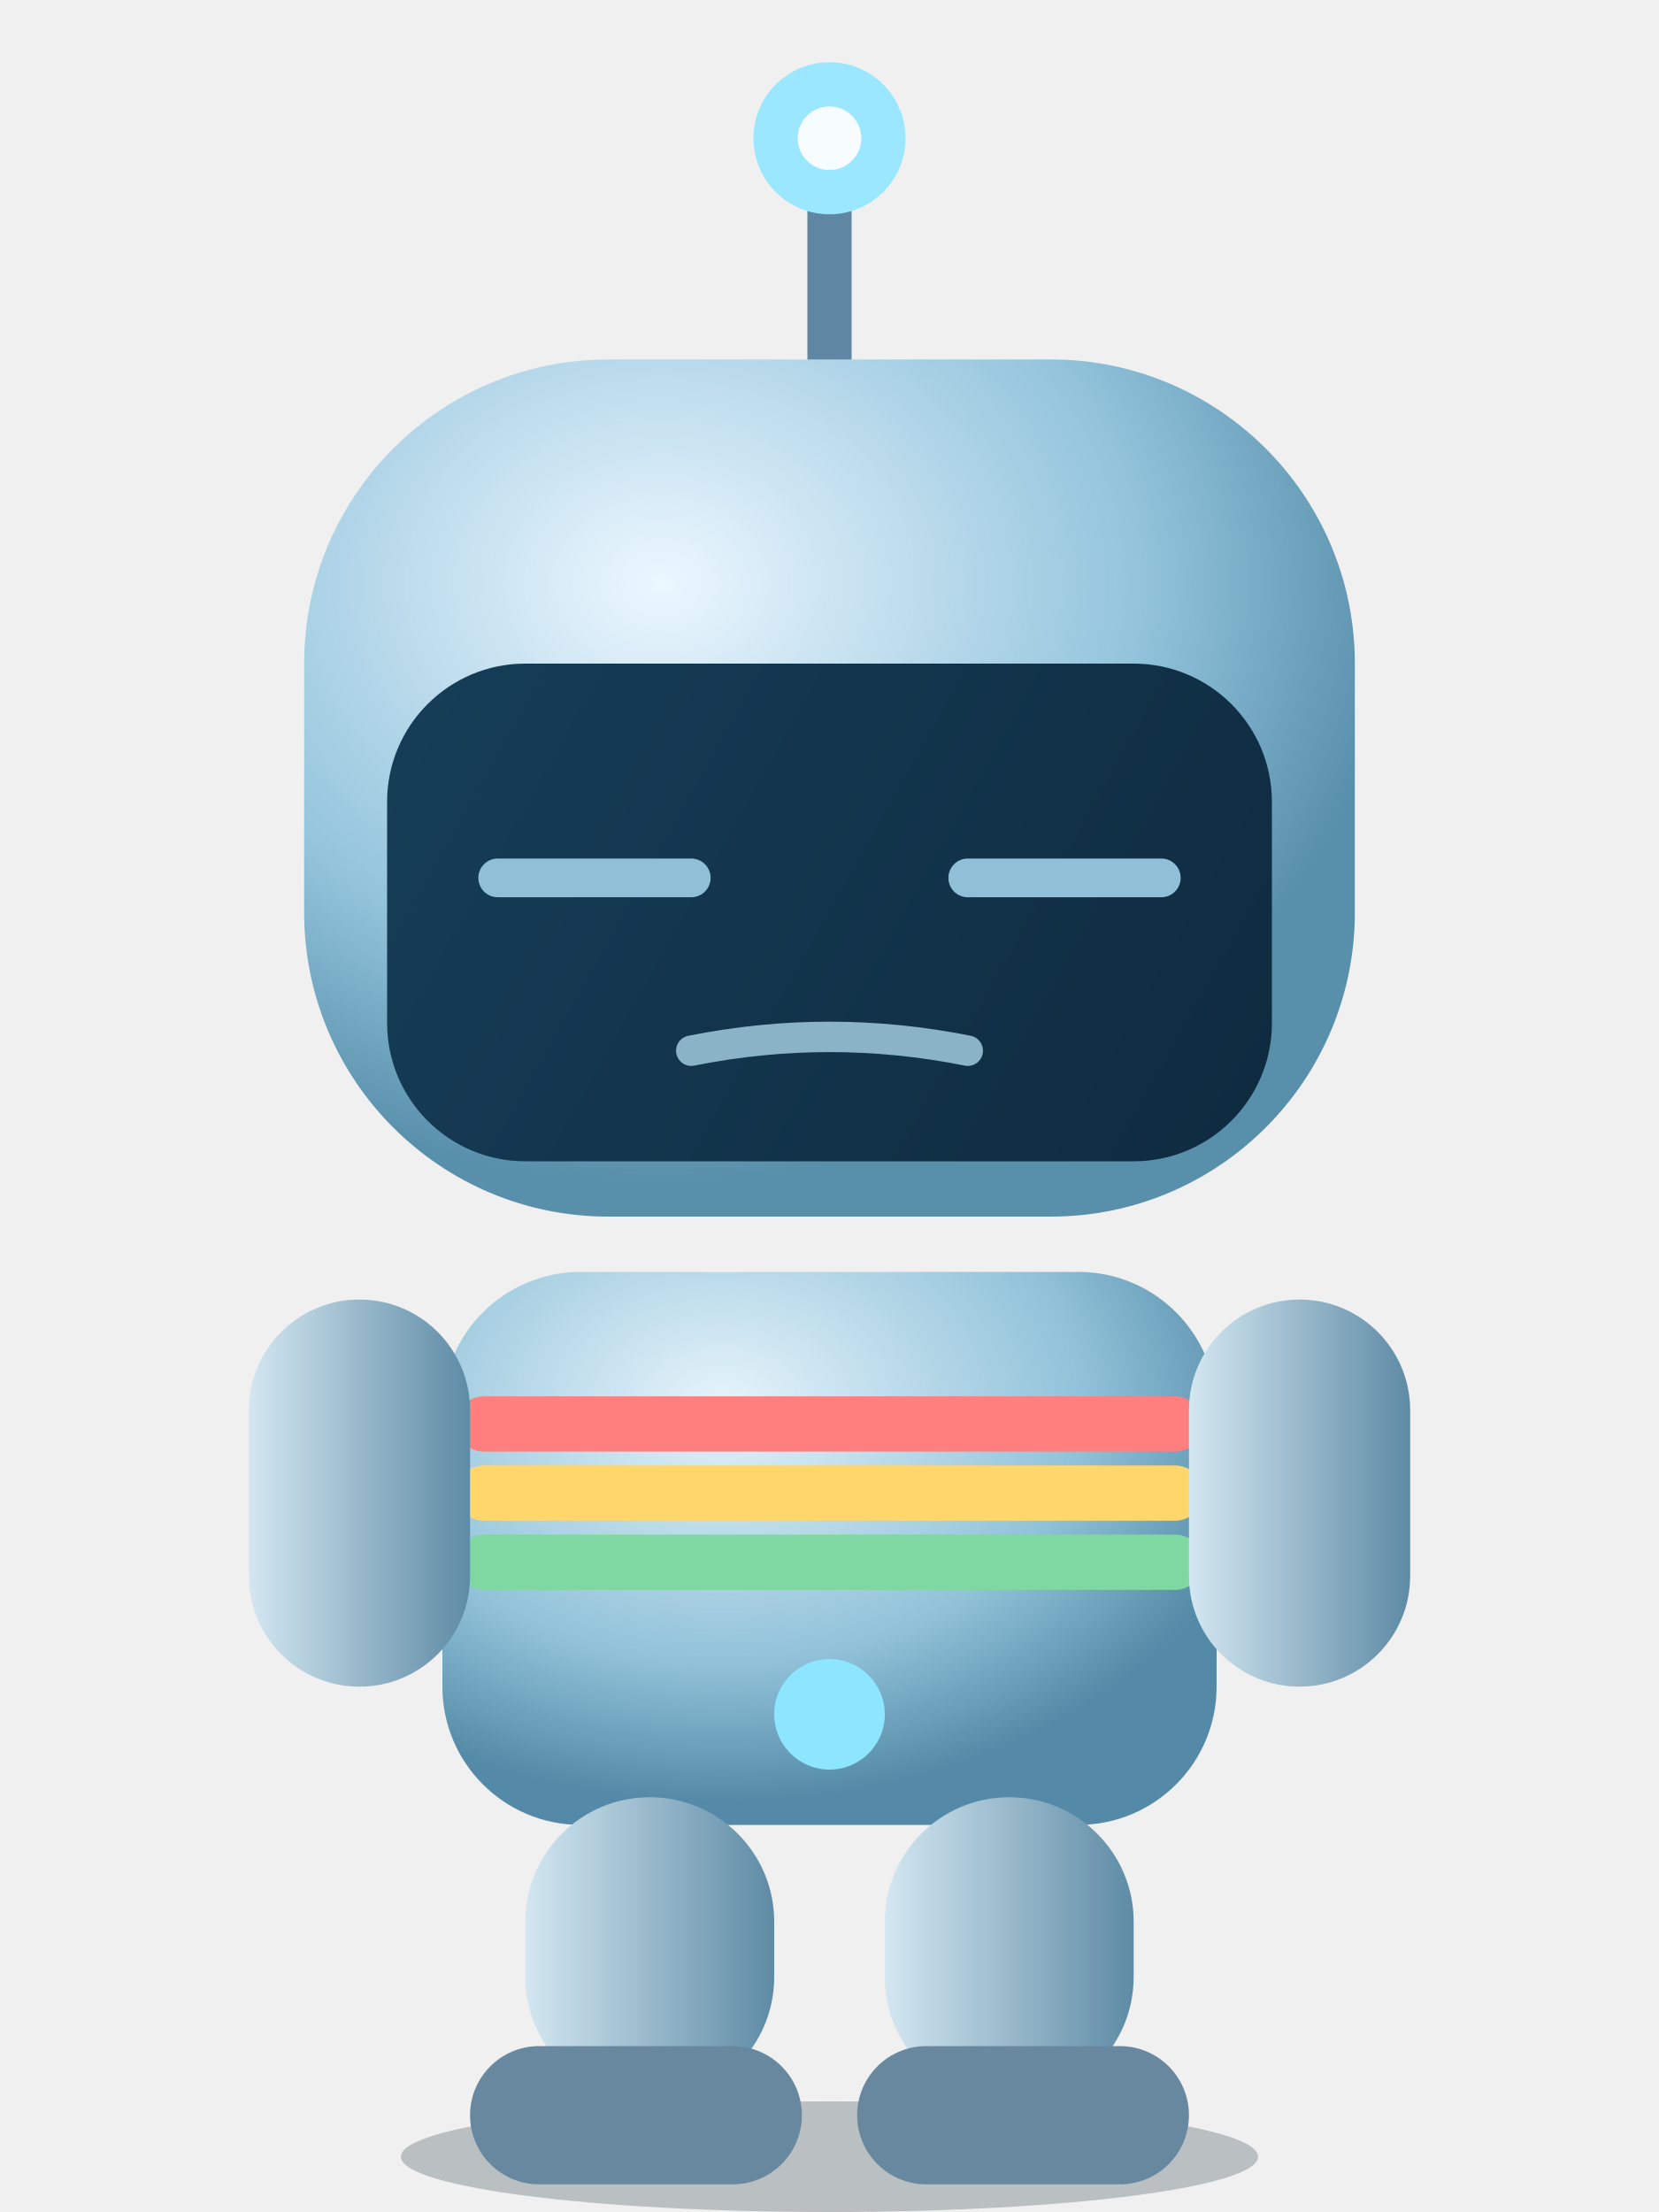
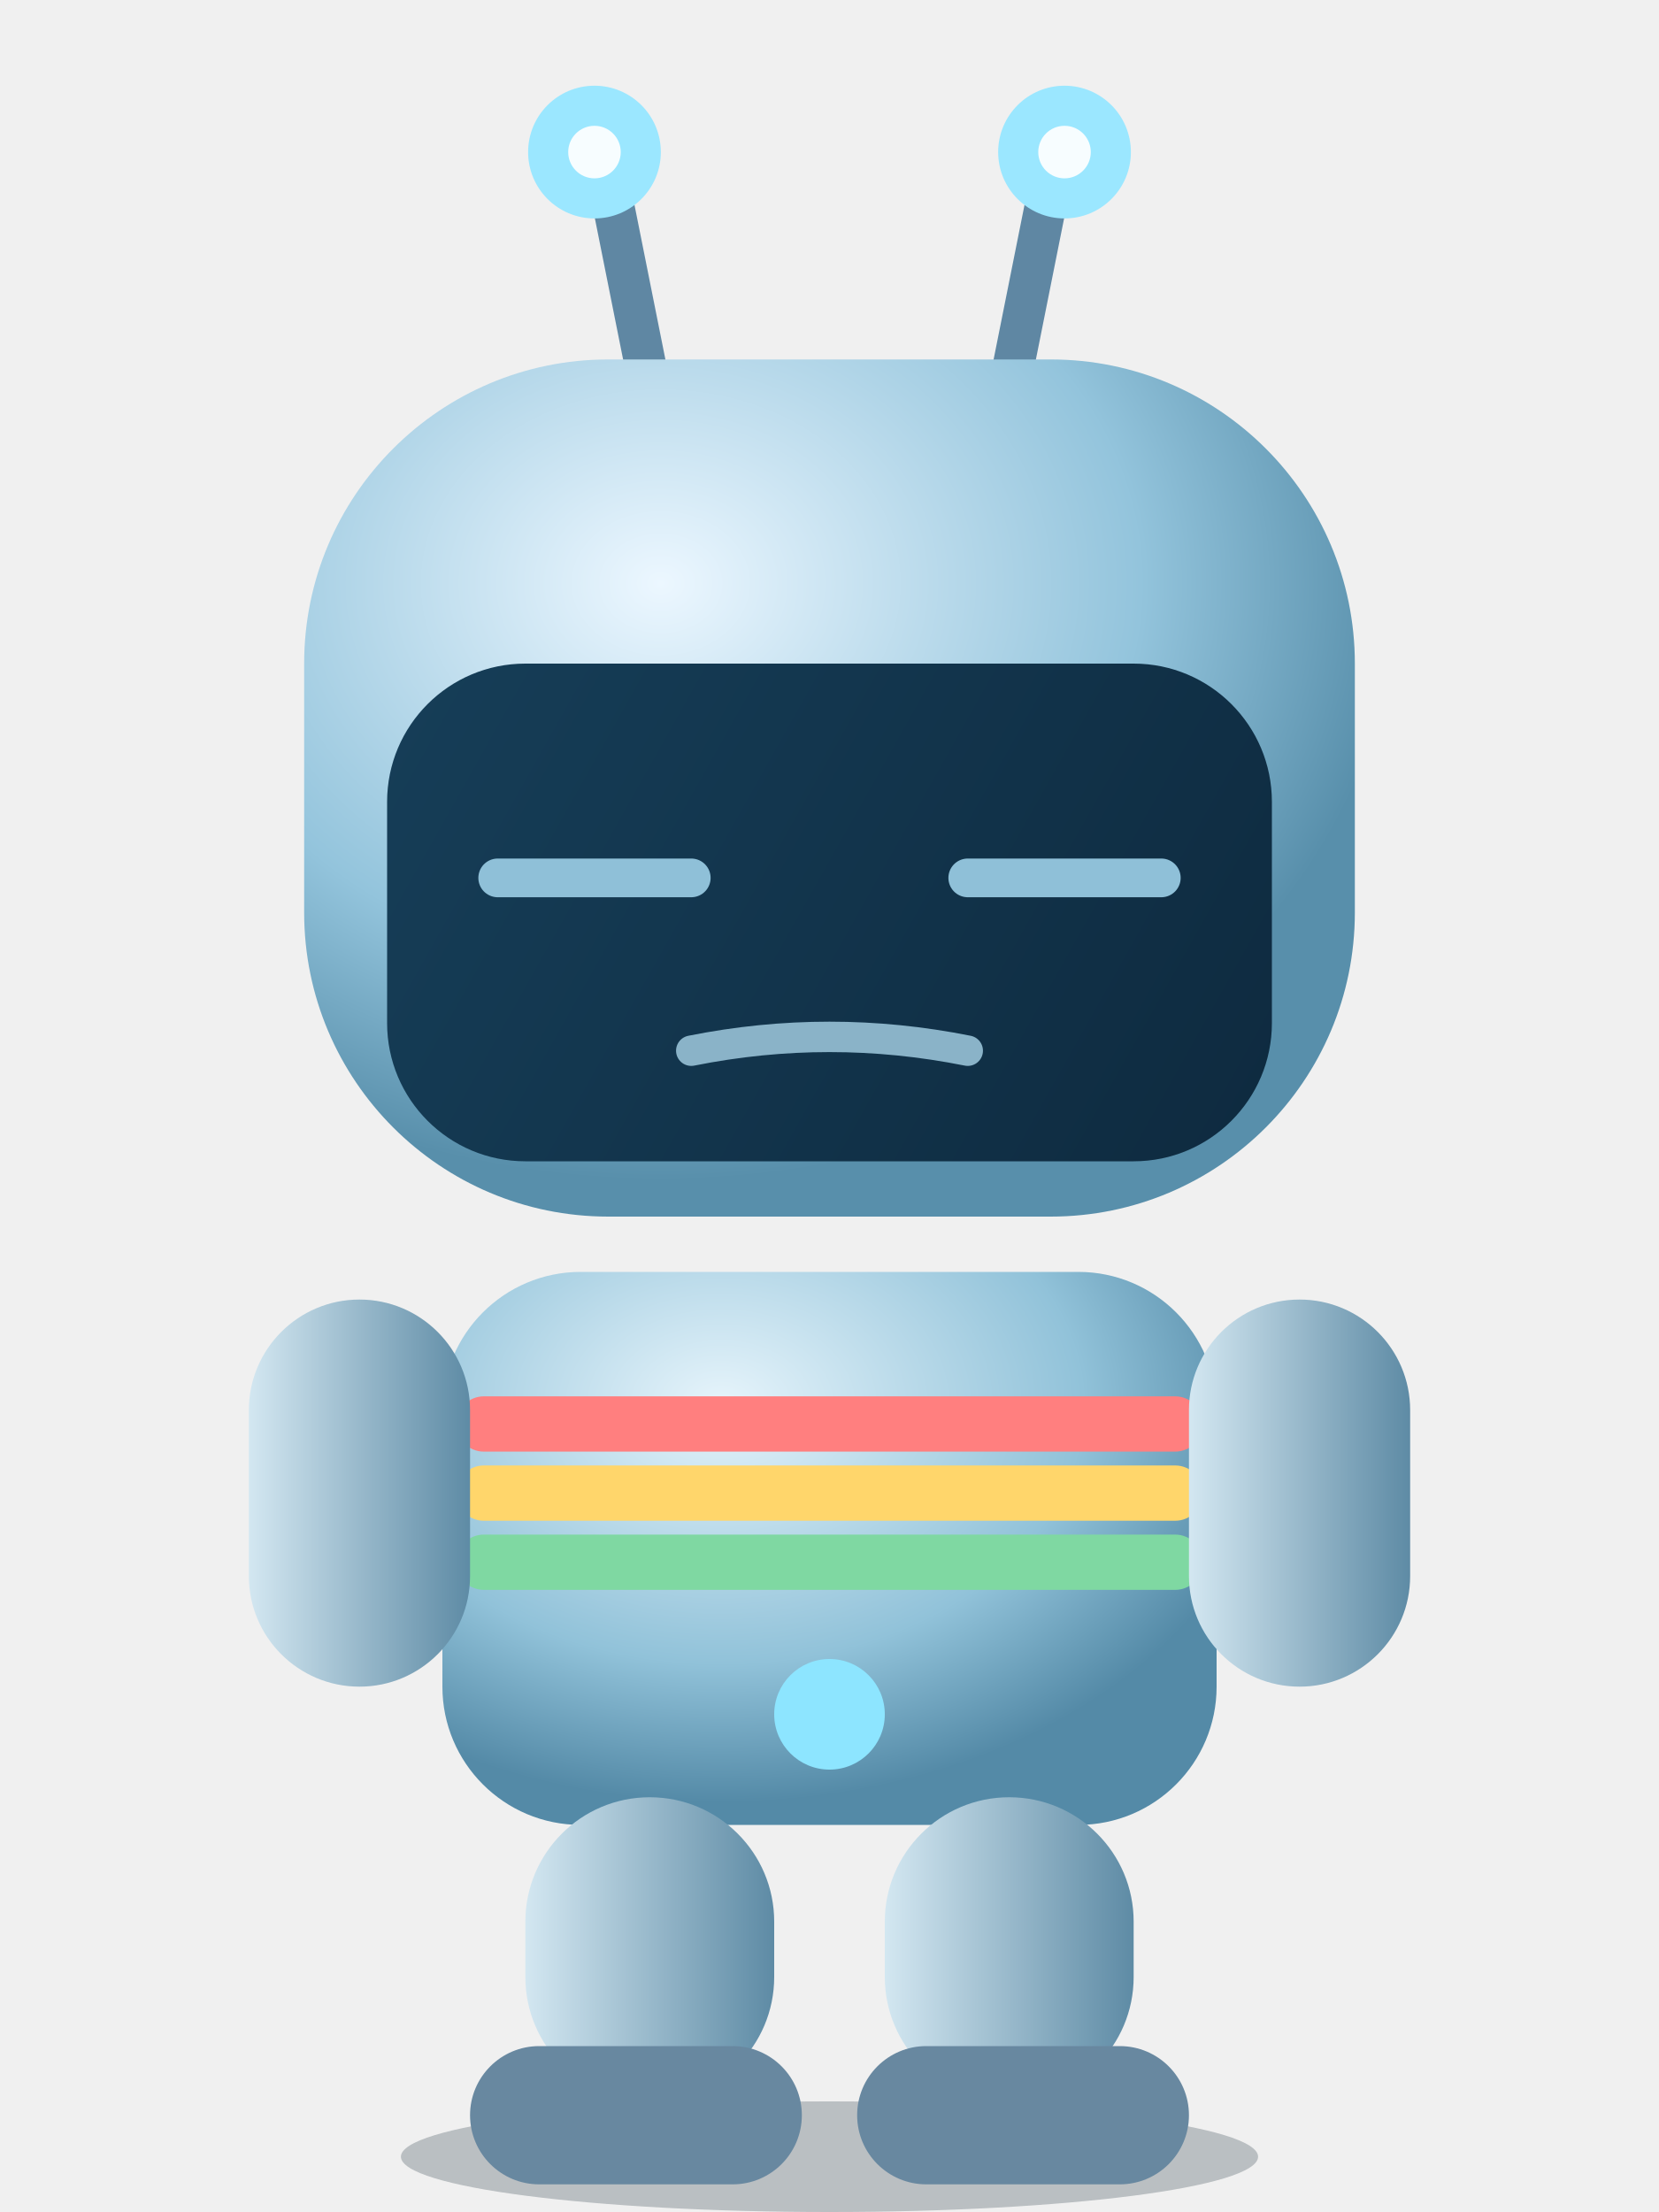
<svg xmlns="http://www.w3.org/2000/svg" width="120" height="160" viewBox="0 0 120 160" fill="none">
  <defs>
    <radialGradient id="head" cx="34%" cy="26%" r="70%">
      <stop offset="0%" stop-color="#ecf7ff" />
      <stop offset="65%" stop-color="#93c4dc" />
      <stop offset="100%" stop-color="#588fab" />
    </radialGradient>
    <radialGradient id="body" cx="36%" cy="24%" r="72%">
      <stop offset="0%" stop-color="#e6f4fb" />
      <stop offset="65%" stop-color="#91c2d9" />
      <stop offset="100%" stop-color="#548aa7" />
    </radialGradient>
    <linearGradient id="visor" x1="28" y1="48" x2="92" y2="84" gradientUnits="userSpaceOnUse">
      <stop offset="0%" stop-color="#163e58" />
      <stop offset="100%" stop-color="#0e2a3f" />
    </linearGradient>
    <linearGradient id="limb" x1="0" y1="0" x2="1" y2="0">
      <stop offset="0%" stop-color="#d3e7f1" />
      <stop offset="100%" stop-color="#5e8ba5" />
    </linearGradient>
  </defs>
  <ellipse cx="60" cy="156" rx="31" ry="4" fill="#102331" fill-opacity="0.24" />
  <g>
-     <path d="M60 26 L60 12" stroke="#5f87a3" stroke-width="3.2" stroke-linecap="round" />
-     <circle cx="60" cy="10" r="5.5" fill="#9be7ff" />
-     <circle cx="60" cy="10" r="2.3" fill="#ffffff" fill-opacity="0.92" />
+     <path d="M47 28 L44 13" stroke="#5f87a3" stroke-width="3" stroke-linecap="round" />
+     <path d="M73 28 L76 13" stroke="#5f87a3" stroke-width="3" stroke-linecap="round" />
+     <circle cx="43" cy="11" r="4.8" fill="#9be7ff" />
+     <circle cx="77" cy="11" r="4.8" fill="#9be7ff" />
+     <circle cx="43" cy="11" r="1.9" fill="#ffffff" fill-opacity="0.92" />
+     <circle cx="77" cy="11" r="1.9" fill="#ffffff" fill-opacity="0.92" />
    <rect x="22" y="26" width="76" height="62" rx="22" fill="url(#head)" />
    <rect x="28" y="48" width="64" height="36" rx="10" fill="url(#visor)" />
    <path d="M36 63.5 L50 63.5" stroke="#8fc0d8" stroke-width="2.8" stroke-linecap="round" />
    <path d="M70 63.5 L84 63.5" stroke="#8fc0d8" stroke-width="2.8" stroke-linecap="round" />
    <path d="M50 76 Q60 74 70 76" stroke="#8ab3c8" stroke-width="2.2" stroke-linecap="round" />
    <rect x="32" y="92" width="56" height="40" rx="10" fill="url(#body)" />
    <rect x="33" y="101" width="54" height="4" rx="2" fill="#ff7f7f" />
    <rect x="33" y="106" width="54" height="4" rx="2" fill="#ffd66b" />
    <rect x="33" y="111" width="54" height="4" rx="2" fill="#7fd8a2" />
    <circle cx="60" cy="124" r="4" fill="#8de5ff" />
    <rect x="18" y="94" width="16" height="28" rx="8" fill="url(#limb)" />
    <rect x="86" y="94" width="16" height="28" rx="8" fill="url(#limb)" />
    <rect x="38" y="130" width="18" height="22" rx="9" fill="url(#limb)" />
    <rect x="64" y="130" width="18" height="22" rx="9" fill="url(#limb)" />
    <rect x="34" y="148" width="24" height="10" rx="5" fill="#6888a0" />
    <rect x="62" y="148" width="24" height="10" rx="5" fill="#6888a0" />
  </g>
</svg>
